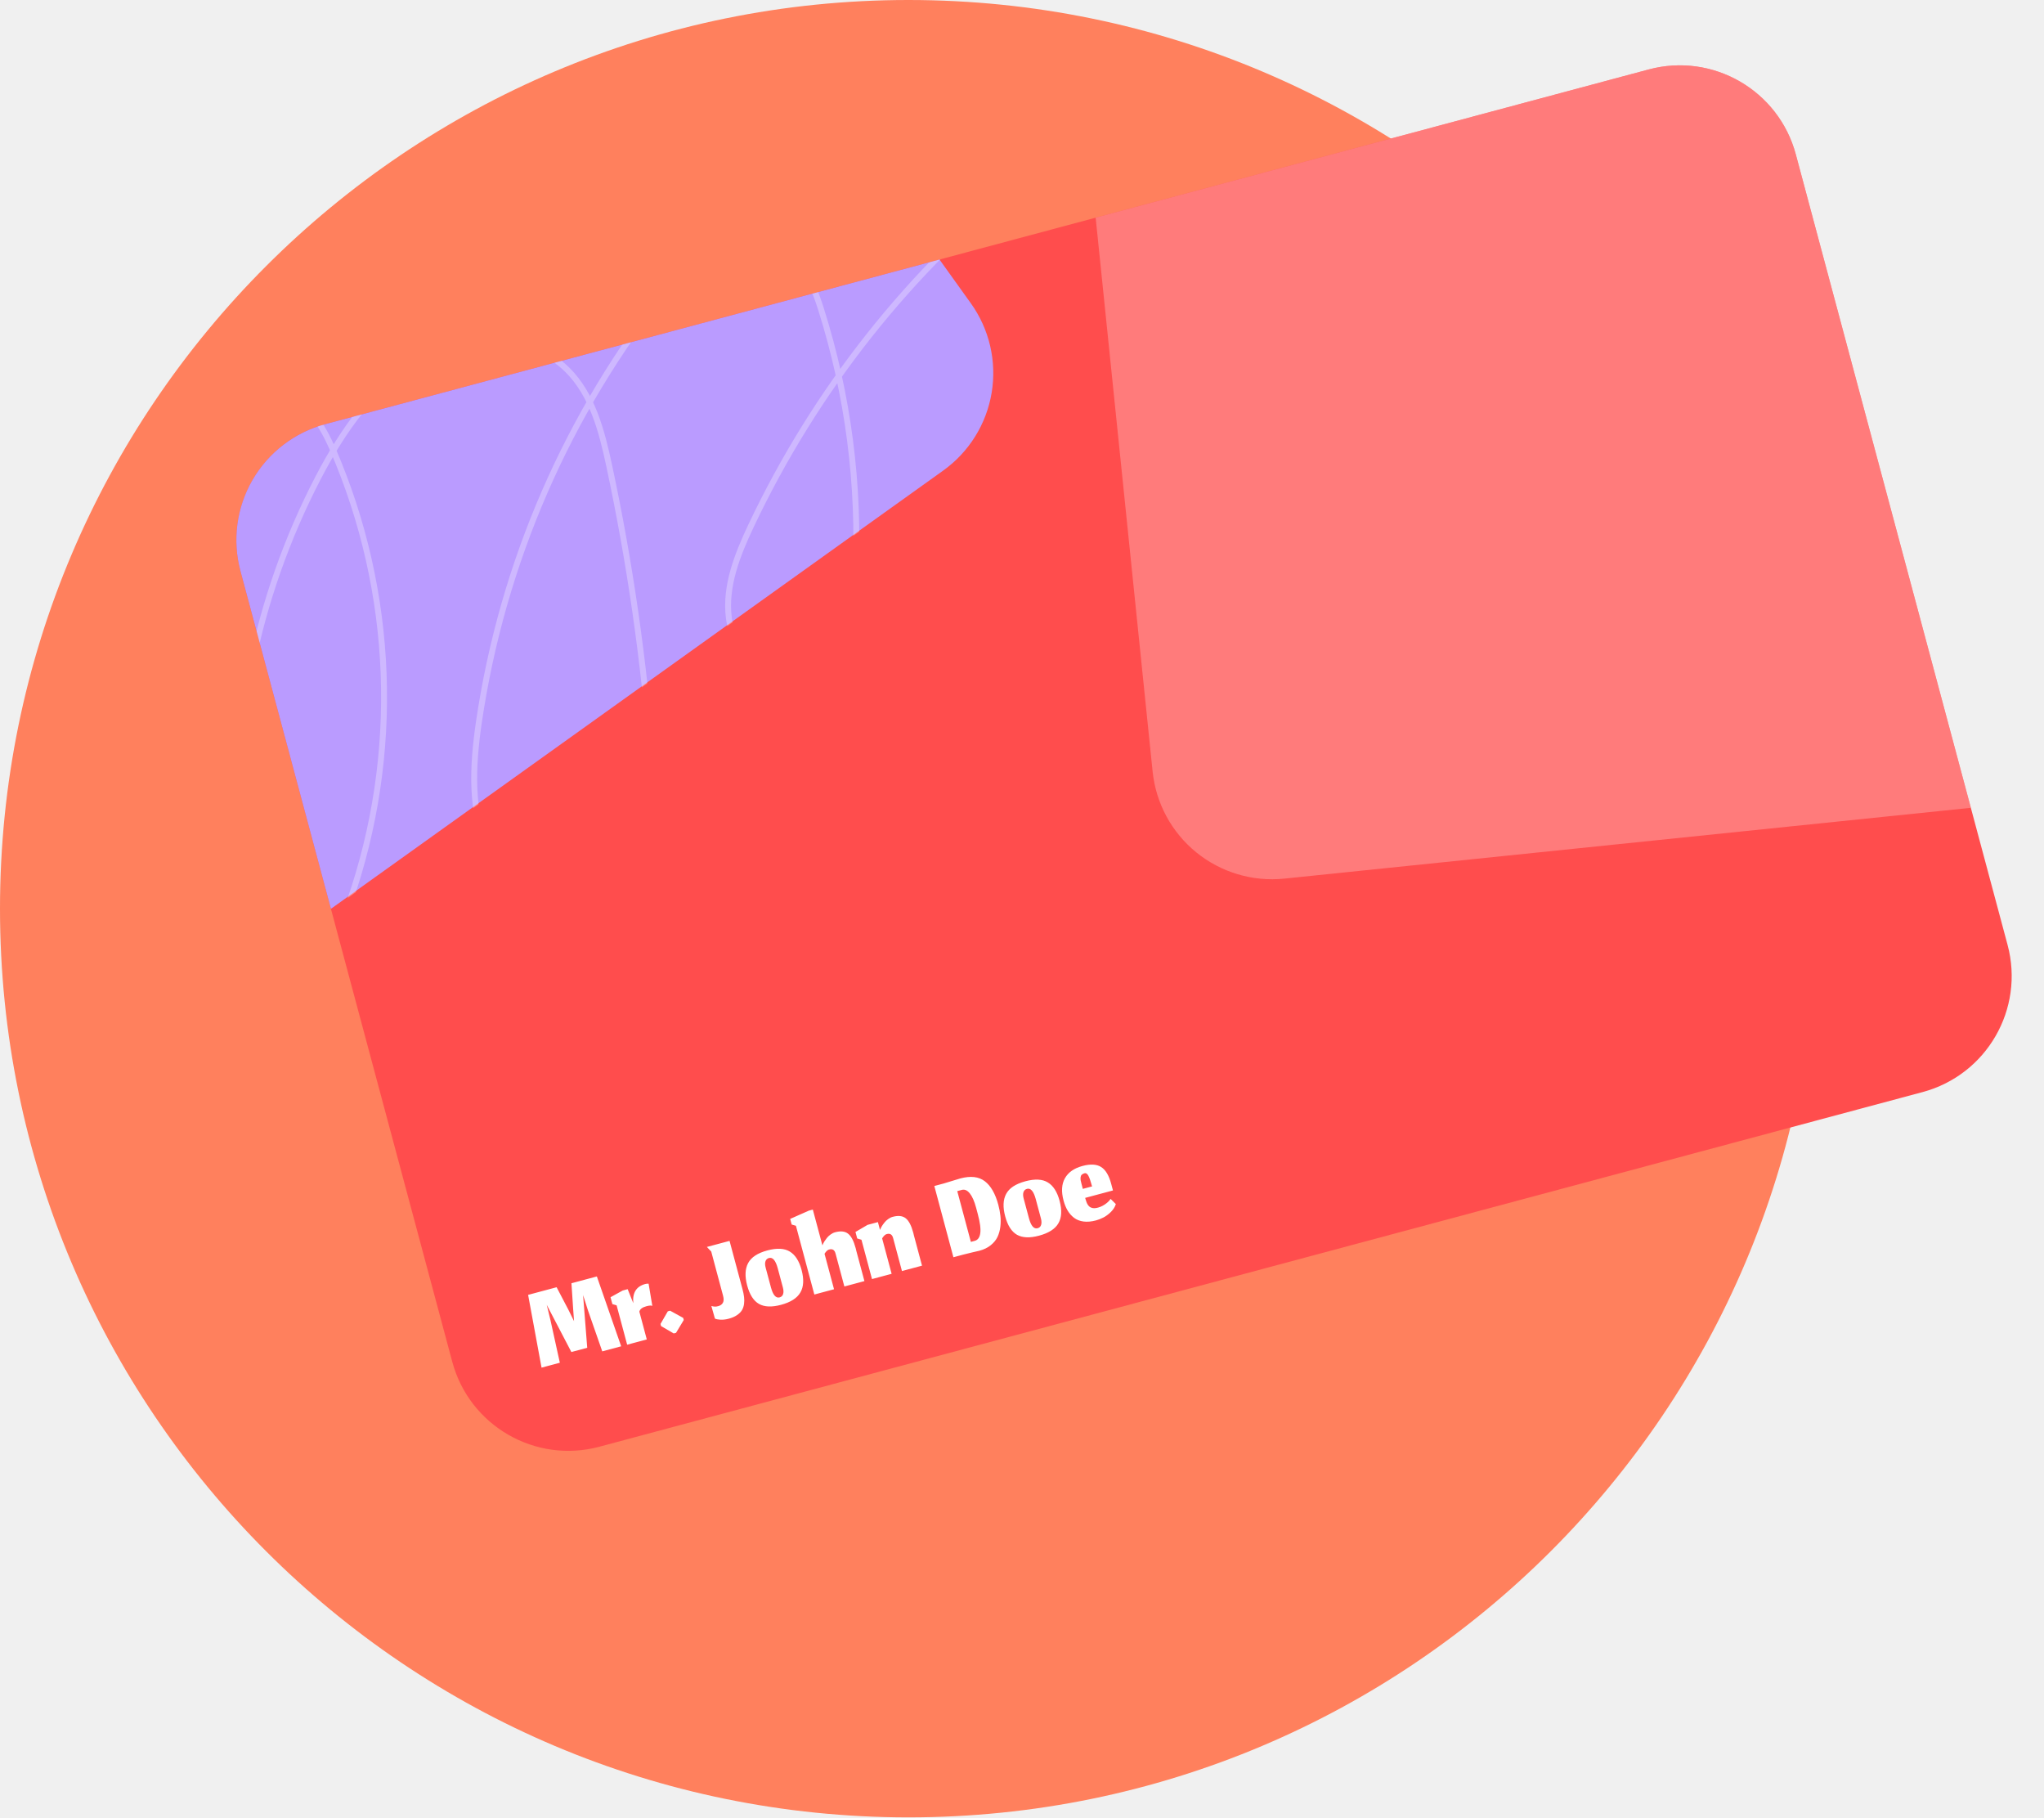
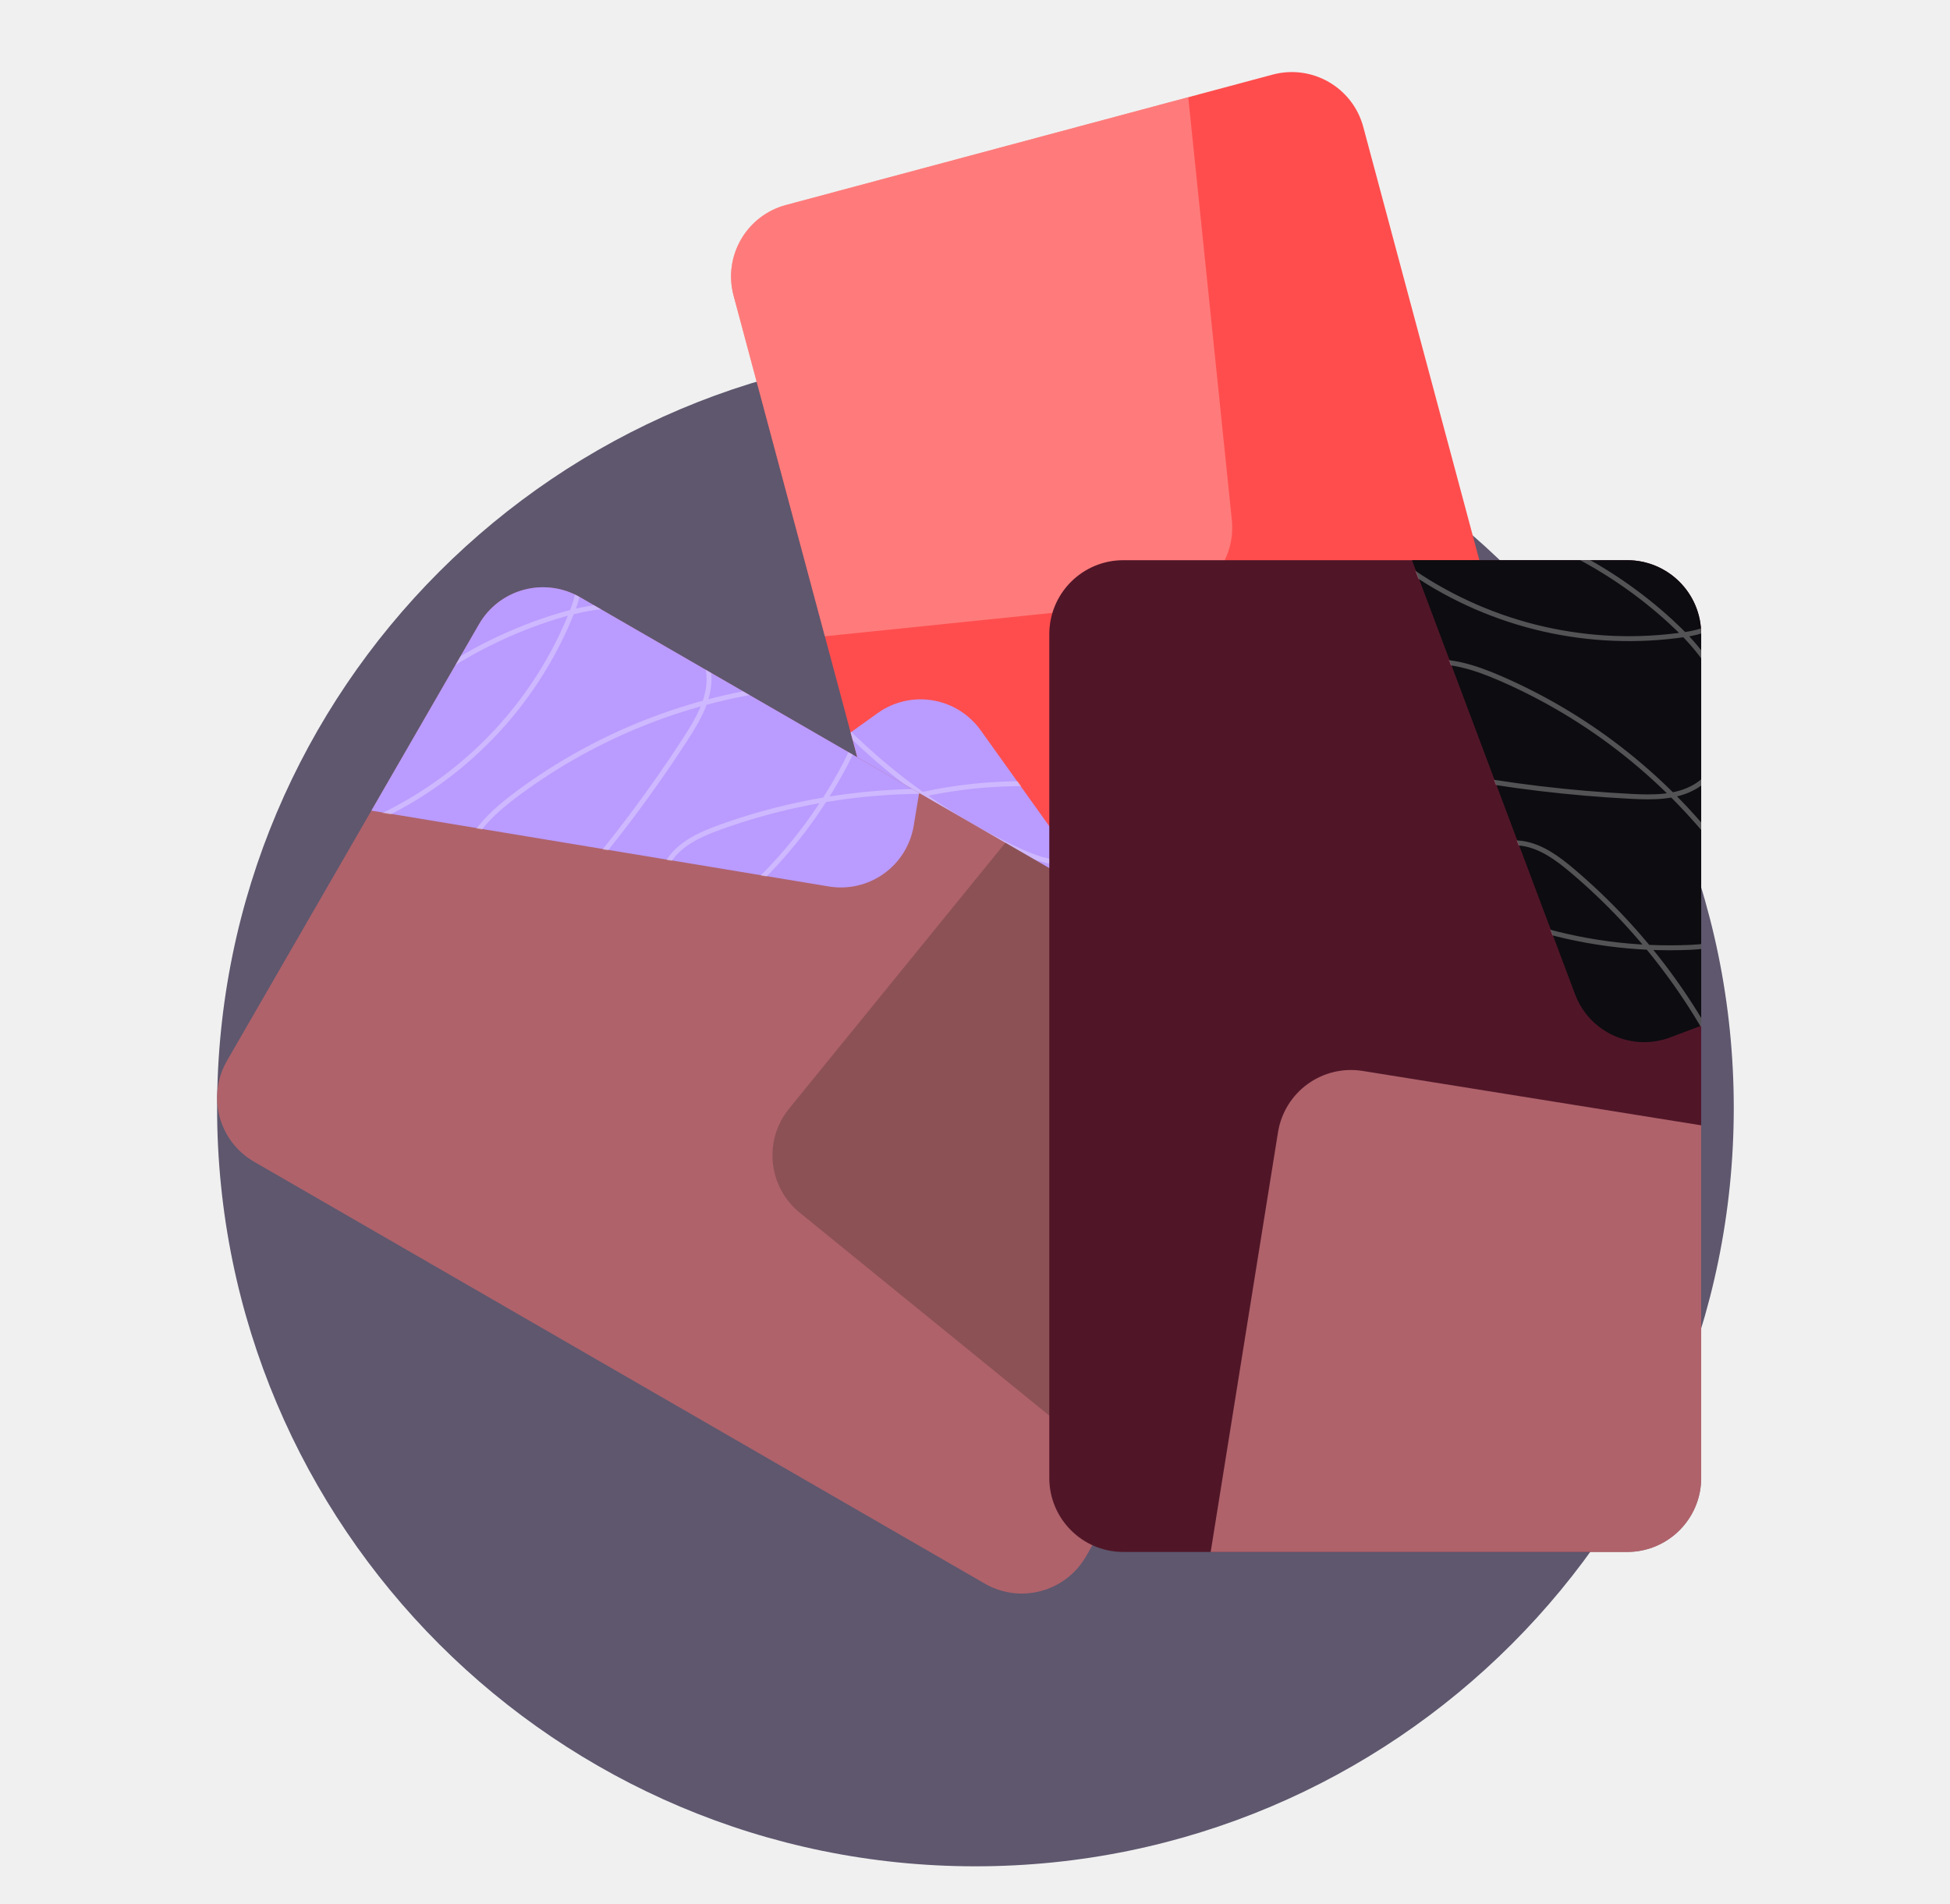
- <svg xmlns="http://www.w3.org/2000/svg" width="693" height="616" viewBox="0 0 693 616" fill="none">
-   <circle cx="308" cy="308" r="308" fill="#FF805D" />
-   <path d="M558.972 23.543L110.344 143.752C88.615 149.575 75.72 171.909 81.542 193.639L153.333 461.566C159.156 483.296 181.491 496.191 203.22 490.369L651.848 370.159C673.577 364.337 686.472 342.002 680.65 320.272L608.859 52.345C603.036 30.615 580.701 17.72 558.972 23.543Z" fill="#FF4D4D" />
-   <path opacity="0.54" d="M559 23.535L371.474 73.782L390.788 261.523C391.334 266.837 392.923 271.99 395.462 276.689C398.002 281.388 401.443 285.541 405.589 288.91C409.735 292.28 414.505 294.8 419.626 296.327C424.748 297.853 430.12 298.357 435.437 297.809L668.201 273.811L608.844 52.286C607.461 47.127 605.075 42.291 601.822 38.054C598.569 33.817 594.513 30.262 589.884 27.592C585.256 24.922 580.146 23.19 574.847 22.493C569.548 21.797 564.163 22.151 559 23.535Z" fill="#FFA2A2" />
-   <path d="M81.519 193.551L112.198 308.048L319.758 159.522C328.532 153.244 334.453 143.741 336.216 133.106C337.98 122.47 335.443 111.573 329.163 102.81L318.528 87.97L110.3 143.764C99.877 146.557 90.989 153.371 85.592 162.708C80.194 172.045 78.729 183.14 81.519 193.551Z" fill="#BA9BFF" />
+ <svg xmlns="http://www.w3.org/2000/svg" width="792" height="773" viewBox="0 0 792 773" fill="none">
+   <circle cx="396.174" cy="450.001" r="308" fill="#5E576E" />
+   <path d="M297.954 120.081L386.649 451.097C390.945 467.129 407.425 476.644 423.457 472.348L621.145 419.378C637.178 415.082 646.693 398.602 642.397 382.569L553.701 51.553C549.405 35.521 532.926 26.006 516.893 30.302L319.205 83.272C303.172 87.569 293.658 104.048 297.954 120.081Z" fill="#FF4D4D" />
+   <path opacity="0.54" d="M297.948 120.06L335.022 258.425L473.545 244.174C477.466 243.771 481.268 242.599 484.735 240.725C488.202 238.851 491.266 236.312 493.752 233.253C496.239 230.194 498.098 226.675 499.225 222.896C500.351 219.117 500.723 215.153 500.318 211.23L482.611 39.488L319.162 83.284C315.355 84.304 311.787 86.064 308.66 88.464C305.534 90.865 302.911 93.858 300.941 97.273C298.971 100.688 297.693 104.458 297.179 108.368C296.666 112.278 296.927 116.251 297.948 120.06Z" fill="#FFA2A2" />
+   <path d="M423.393 472.365L507.873 449.729L398.285 296.582C393.652 290.109 386.641 285.741 378.794 284.439C370.946 283.138 362.906 285.01 356.44 289.643L345.49 297.491L386.658 451.13C388.718 458.82 393.746 465.378 400.636 469.36C407.525 473.343 415.711 474.424 423.393 472.365Z" fill="#BA9BFF" />
  <g opacity="0.29">
-     <mask id="mask0_264_59" style="mask-type:luminance" maskUnits="userSpaceOnUse" x="80" y="87" width="258" height="222">
-       <path d="M81.542 193.639L112.29 308.389L320.059 159.602C328.842 153.312 334.766 143.791 336.529 133.133C338.292 122.475 335.749 111.553 329.46 102.77L318.807 87.895L110.344 143.752C99.909 146.548 91.013 153.375 85.611 162.73C80.21 172.086 78.746 183.204 81.542 193.639Z" fill="white" />
+     <mask id="mask0_266_26" style="mask-type:luminance" maskUnits="userSpaceOnUse" x="345" y="283" width="164" height="191">
+       <path d="M423.457 472.348L508.125 449.661L398.343 296.361C393.703 289.88 386.678 285.509 378.814 284.208C370.95 282.907 362.891 284.784 356.411 289.425L345.435 297.284L386.649 451.097C388.712 458.796 393.749 465.36 400.652 469.346C407.555 473.331 415.758 474.411 423.457 472.348Z" fill="white" />
    </mask>
-     <g mask="url(#mask0_264_59)">
-       <path d="M30.738 230.414C34.753 197.451 50.093 166.906 74.136 144C80.258 138.207 88.196 132.622 96.425 134.441C104.597 136.248 109.428 144.537 112.788 152.203C133.857 200.838 135.898 255.61 118.505 305.677C115.702 313.634 111.145 322.503 102.84 323.978C96.268 325.146 89.671 320.838 86.217 315.127C82.763 309.416 81.825 302.567 81.236 295.918C77.222 249.586 86.481 203.07 107.93 161.806C116.218 145.936 126.847 130.429 142.46 121.667C158.073 112.905 179.647 112.744 192.355 125.356C200.888 133.825 204.044 146.178 206.559 157.934C213.595 190.835 218.387 224.176 220.902 257.727C222.284 276.177 220.318 299.205 203.296 306.458C189.387 312.384 172.675 302.738 165.976 289.183C159.278 275.628 160.195 259.641 162.378 244.68C170.332 190.716 192.488 139.836 226.577 97.253C234.824 86.983 246.83 76.265 259.469 79.974C269.843 83.019 275.065 94.39 278.332 104.696C287.563 133.867 291.526 164.448 290.034 195.008C289.288 210.16 283.212 229.241 268.062 230.03C257.279 230.592 248.442 220.085 247.106 209.37C245.77 198.655 249.986 188.082 254.59 178.315C276.382 132.2 308.45 91.691 348.332 59.897" stroke="white" stroke-width="2" stroke-miterlimit="10" />
+     <g mask="url(#mask0_266_26)">
+       <path d="M450.592 509.834C426.27 506.871 403.732 495.552 386.832 477.813C382.558 473.296 378.436 467.439 379.779 461.367C381.112 455.337 387.228 451.773 392.884 449.293C428.769 433.748 469.182 432.243 506.124 445.076C511.994 447.144 518.538 450.506 519.627 456.634C520.488 461.483 517.31 466.35 513.096 468.899C508.882 471.448 503.829 472.14 498.923 472.574C464.738 475.536 430.416 468.704 399.97 452.878C388.26 446.763 376.818 438.921 370.353 427.401C363.889 415.88 363.77 399.963 373.075 390.586C379.324 384.29 388.438 381.962 397.113 380.106C421.389 374.914 445.989 371.378 470.744 369.523C484.357 368.504 501.349 369.954 506.7 382.513C511.073 392.776 503.955 405.107 493.953 410.049C483.952 414.992 472.157 414.315 461.117 412.705C421.3 406.836 383.759 390.488 352.34 365.336C344.762 359.251 336.854 350.392 339.591 341.067C341.837 333.412 350.227 329.559 357.832 327.149C379.355 320.338 401.919 317.414 424.467 318.514C435.647 319.065 449.726 323.548 450.308 334.726C450.723 342.683 442.97 349.203 435.064 350.189C427.158 351.174 419.357 348.063 412.151 344.667C378.125 328.588 348.236 304.927 324.777 275.5" stroke="white" stroke-width="2" stroke-miterlimit="10" />
    </g>
  </g>
-   <path d="M189.809 461.902L183.607 463.564L179.052 438.9L188.716 436.31L192.7 443.923L194.623 447.803L194.312 443.513L193.744 434.963L202.358 432.655L210.601 456.331L204.192 458.048L199.337 444.132L197.688 438.964L199.095 456.83L193.717 458.271L185.365 442.266L186.644 447.533L189.809 461.902ZM219.288 454.003L212.633 455.787L209.06 442.454L207.619 442.023L206.996 439.695L211.133 437.415L212.802 436.968L214.714 441.712C214.376 438.196 215.731 436.029 218.781 435.212C219.124 435.12 219.498 435.086 219.902 435.11L221.167 442.634C220.809 442.45 220.142 442.489 219.166 442.75C217.765 443.125 216.965 443.737 216.765 444.586L219.288 454.003ZM228.423 451.975L224.132 449.481L223.939 448.76L226.413 444.475L227.196 444.265L231.625 446.7L231.818 447.421L229.206 451.765L228.423 451.975ZM247.082 446.975C246.079 447.244 245.138 447.357 244.257 447.313C243.373 447.255 242.75 447.128 242.388 446.93L241.183 442.681C241.703 442.807 242.111 442.874 242.408 442.883C242.705 442.892 243.073 442.838 243.512 442.72C244.254 442.521 244.779 442.145 245.087 441.591C245.409 441.034 245.43 440.233 245.15 439.189L241.136 424.208L239.661 422.66L247.348 420.6L251.743 437.003C252 437.964 252.175 438.838 252.268 439.623C252.371 440.39 252.368 441.179 252.261 441.988C252.15 442.783 251.912 443.487 251.546 444.101C251.177 444.7 250.619 445.255 249.872 445.764C249.125 446.274 248.195 446.677 247.082 446.975ZM264.319 439.751C264.924 439.589 265.318 439.218 265.501 438.639C265.695 438.042 265.674 437.304 265.438 436.425L263.693 429.914C262.976 427.235 261.985 426.065 260.721 426.403C260.13 426.562 259.734 426.925 259.533 427.494C259.333 428.064 259.35 428.788 259.586 429.667L261.38 436.364C262.076 438.96 263.055 440.089 264.319 439.751ZM264.817 442.268C261.671 443.111 259.179 443.013 257.34 441.974C255.501 440.936 254.162 438.85 253.322 435.718C252.49 432.614 252.6 430.081 253.65 428.121C254.696 426.148 256.875 424.717 260.186 423.83C263.414 422.965 265.945 423.097 267.779 424.225C269.623 425.336 270.953 427.416 271.77 430.466C272.617 433.626 272.48 436.165 271.36 438.085C270.254 440.001 268.073 441.395 264.817 442.268ZM282.772 436.993L276.095 438.782L269.85 415.476L268.415 415.065L267.902 413.149L274.24 410.346L275.58 409.987L278.832 422.125L278.996 421.749C279.102 421.485 279.273 421.16 279.508 420.773C279.756 420.382 280.041 419.99 280.362 419.594C280.68 419.185 281.086 418.804 281.58 418.451C282.084 418.08 282.604 417.823 283.14 417.679C285.022 417.175 286.486 417.335 287.531 418.159C288.59 418.98 289.444 420.599 290.092 423.017C290.114 423.099 290.147 423.223 290.191 423.388C290.222 423.556 290.25 423.689 290.275 423.785L293.075 434.232L286.275 436.054L283.315 425.009C283.01 423.707 282.288 423.208 281.148 423.514C281.038 423.543 280.93 423.58 280.824 423.623C280.731 423.662 280.637 423.724 280.542 423.809C280.447 423.893 280.369 423.958 280.307 424.004C280.26 424.046 280.185 424.125 280.084 424.241C279.996 424.353 279.935 424.428 279.901 424.466C279.881 424.501 279.817 424.592 279.709 424.739C279.615 424.882 279.563 424.962 279.553 424.979L282.772 436.993ZM302.298 431.761L295.642 433.544L292.069 420.212L290.629 419.781L290.038 417.576L294.143 415.173L297.646 414.234L298.358 416.893L298.522 416.517C298.628 416.253 298.799 415.928 299.034 415.541C299.283 415.15 299.567 414.758 299.888 414.362C300.206 413.953 300.612 413.572 301.106 413.219C301.61 412.848 302.13 412.591 302.666 412.447C304.548 411.943 306.012 412.103 307.057 412.927C308.116 413.748 308.97 415.367 309.618 417.785C309.64 417.867 309.673 417.991 309.717 418.156C309.748 418.324 309.776 418.457 309.802 418.553L312.601 429L305.801 430.822L302.841 419.777C302.536 418.475 301.814 417.976 300.674 418.282C300.591 418.304 300.511 418.333 300.432 418.369C300.367 418.401 300.302 418.433 300.237 418.465C300.186 418.494 300.124 418.54 300.053 418.603C299.992 418.649 299.937 418.693 299.89 418.735C299.838 418.763 299.786 418.814 299.732 418.888C299.674 418.947 299.628 418.996 299.595 419.035C299.561 419.073 299.512 419.138 299.448 419.229C299.394 419.302 299.35 419.358 299.316 419.397C299.296 419.432 299.254 419.494 299.19 419.585C299.136 419.658 299.099 419.713 299.079 419.747L302.298 431.761ZM330.48 420.587C331.524 420.308 332.148 419.449 332.351 418.01C332.568 416.568 332.28 414.363 331.484 411.396L330.927 409.314C330.345 407.144 329.635 405.538 328.796 404.496C327.958 403.455 327.058 403.063 326.096 403.32L324.551 403.734L329.161 420.941L330.48 420.587ZM332.063 423.94C331.568 424.072 330.792 424.251 329.733 424.476C328.691 424.711 327.621 424.975 326.522 425.27L323.246 426.148L316.775 401.997L320.051 401.119C320.968 400.859 321.962 400.556 323.032 400.21C324.103 399.864 324.947 399.609 325.565 399.443C329.068 398.504 331.839 398.815 333.876 400.374C335.927 401.93 337.457 404.59 338.466 408.354C338.808 409.632 339.045 410.872 339.175 412.073C339.32 413.272 339.315 414.517 339.161 415.81C339.003 417.089 338.679 418.243 338.189 419.273C337.699 420.302 336.933 421.236 335.892 422.075C334.85 422.913 333.574 423.535 332.063 423.94ZM351.796 416.311C352.4 416.149 352.794 415.779 352.978 415.2C353.171 414.603 353.15 413.865 352.915 412.986L351.17 406.474C350.452 403.795 349.461 402.625 348.197 402.964C347.607 403.122 347.211 403.486 347.01 404.055C346.809 404.624 346.827 405.348 347.062 406.228L348.857 412.925C349.552 415.521 350.532 416.65 351.796 416.311ZM352.294 418.828C349.148 419.671 346.655 419.573 344.816 418.535C342.977 417.496 341.638 415.411 340.799 412.279C339.967 409.174 340.076 406.642 341.127 404.682C342.173 402.708 344.352 401.278 347.663 400.391C350.891 399.526 353.422 399.657 355.256 400.786C357.099 401.897 358.43 403.977 359.247 407.027C360.093 410.186 359.957 412.726 358.837 414.646C357.731 416.562 355.55 417.956 352.294 418.828ZM370.258 402.133C369.791 400.388 369.37 399.175 368.996 398.495C368.623 397.815 368.195 397.539 367.715 397.668C367.302 397.779 366.986 397.944 366.766 398.165C366.541 398.373 366.41 398.651 366.371 399C366.328 399.335 366.33 399.673 366.377 400.014C366.435 400.337 366.53 400.746 366.662 401.241L367.126 402.972L370.258 402.133ZM371.58 413.661C370.041 414.073 368.639 414.198 367.374 414.037C366.122 413.871 365.055 413.458 364.171 412.797C363.3 412.132 362.574 411.318 361.992 410.355C361.407 409.378 360.941 408.244 360.595 406.953C359.77 403.875 359.929 401.337 361.072 399.337C362.215 397.338 364.195 395.961 367.011 395.206C369.717 394.481 371.825 394.601 373.335 395.566C374.842 396.517 375.972 398.4 376.727 401.217L377.34 403.504L367.922 406.027L368.027 406.419C368.244 407.229 368.505 407.873 368.81 408.351C369.129 408.825 369.486 409.142 369.882 409.301C370.278 409.46 370.659 409.534 371.024 409.525C371.39 409.515 371.82 409.444 372.314 409.312C372.795 409.183 373.294 408.983 373.81 408.712C374.34 408.438 374.852 408.094 375.345 407.682C375.852 407.267 376.25 406.829 376.539 406.369L378.313 408.124C378.025 409.085 377.462 409.979 376.624 410.807C375.796 411.618 374.954 412.241 374.099 412.676C373.244 413.112 372.404 413.44 371.58 413.661Z" fill="white" />
+   <path d="M532.367 413.898L235.586 242.551C221.212 234.252 202.831 239.177 194.532 253.552L92.201 430.794C83.902 445.169 88.827 463.549 103.202 471.848L399.983 643.195C414.357 651.494 432.738 646.569 441.037 632.194L543.368 454.952C551.667 440.578 546.742 422.197 532.367 413.898Z" fill="#AF626A" />
+   <path opacity="0.54" d="M532.386 413.908L408.332 342.285L320.458 450.312C317.971 453.369 316.111 456.887 314.984 460.663C313.858 464.44 313.486 468.402 313.892 472.323C314.297 476.244 315.471 480.048 317.346 483.516C319.221 486.985 321.762 490.051 324.822 492.539L458.782 601.458L543.39 454.913C545.361 451.5 546.639 447.732 547.153 443.824C547.666 439.917 547.404 435.945 546.382 432.138C545.361 428.33 543.599 424.76 541.197 421.632C538.796 418.504 535.802 415.879 532.386 413.908Z" fill="#6E4343" />
+   <path d="M194.566 253.493L150.835 329.236L336.617 360.037C344.47 361.339 352.517 359.47 358.986 354.841C365.455 350.212 369.817 343.203 371.112 335.355L373.306 322.063L235.557 242.534C228.662 238.553 220.47 237.471 212.782 239.527C205.095 241.582 198.542 246.606 194.566 253.493Z" fill="#BA9BFF" />
+   <g opacity="0.29">
+     <mask id="mask1_266_26" style="mask-type:luminance" maskUnits="userSpaceOnUse" x="150" y="238" width="224" height="123">
+       <path d="M194.532 253.552L150.705 329.463L336.732 360.235C344.596 361.536 352.655 359.66 359.135 355.019C365.615 350.378 369.987 343.353 371.288 335.489L373.491 322.17L235.586 242.551C228.683 238.566 220.48 237.486 212.781 239.549C205.082 241.612 198.518 246.649 194.532 253.552Z" fill="white" />
+     </mask>
+     <g mask="url(#mask1_266_26)">
+       <path d="M148.839 246.232C168.132 231.129 192.072 223.196 216.566 223.789C222.782 223.961 229.838 225.188 233.182 230.431C236.504 235.637 234.699 242.483 232.453 248.235C218.071 284.602 190.559 314.243 155.363 331.29C149.749 333.979 142.745 336.229 137.641 332.665C133.604 329.845 132.409 324.157 133.587 319.375C134.765 314.593 137.848 310.53 141.01 306.754C163.089 280.487 192.189 261.049 224.908 250.71C237.512 246.754 251.148 244.21 263.865 247.784C276.582 251.359 287.922 262.53 287.972 275.74C288.006 284.611 283.207 292.702 278.385 300.148C264.891 320.985 249.996 340.88 233.803 359.697C224.899 370.044 211.858 381.033 199.194 375.936C188.845 371.771 185.159 358.019 188.736 347.452C192.313 336.885 201.132 329.023 210.077 322.356C242.382 298.351 280.487 283.365 320.489 278.933C330.15 277.877 342.006 278.55 346.665 287.079C350.489 294.08 347.281 302.737 343.608 309.819C333.205 329.854 319.317 347.877 302.595 363.043C294.3 370.558 281.175 377.344 272.859 369.851C266.94 364.518 267.811 354.426 272.705 348.139C277.598 341.851 285.314 338.535 292.812 335.841C328.241 323.151 366.107 318.747 403.503 322.967" stroke="white" stroke-width="2" stroke-miterlimit="10" />
+     </g>
+   </g>
+   <path d="M690.944 600.271L690.944 257.578C690.944 240.979 677.489 227.524 660.89 227.524L456.229 227.524C439.63 227.524 426.175 240.979 426.175 257.578L426.175 600.271C426.175 616.869 439.63 630.324 456.229 630.324L660.89 630.324C677.489 630.324 690.944 616.869 690.944 600.271Z" fill="#501628" />
+   <path opacity="0.54" d="M690.945 600.292L690.945 457.047L553.454 434.959C549.562 434.334 545.586 434.482 541.752 435.394C537.918 436.307 534.302 437.966 531.108 440.278C527.915 442.589 525.208 445.508 523.142 448.866C521.076 452.224 519.691 455.957 519.066 459.851L491.72 630.324L660.935 630.325C664.876 630.324 668.778 629.548 672.419 628.038C676.06 626.529 679.369 624.317 682.155 621.528C684.942 618.739 687.153 615.428 688.661 611.785C690.169 608.141 690.945 604.236 690.945 600.292Z" fill="#FFA2A2" />
+   <path d="M660.957 227.524L573.497 227.524L639.714 403.815C642.513 411.268 648.155 417.302 655.398 420.59C662.641 423.878 670.892 424.151 678.337 421.348L690.944 416.602L690.944 257.544C690.944 249.582 687.785 241.946 682.161 236.317C676.538 230.687 668.91 227.524 660.957 227.524Z" fill="#0D0C10" />
+   <g opacity="0.29">
+     <mask id="mask2_266_26" style="mask-type:luminance" maskUnits="userSpaceOnUse" x="573" y="227" width="118" height="197">
+       <path d="M660.891 227.524L573.236 227.524L639.6 404.015C642.405 411.475 648.059 417.516 655.319 420.808C662.578 424.099 670.848 424.373 678.308 421.567L690.944 416.816L690.944 257.578C690.944 249.607 687.778 241.963 682.142 236.326C676.505 230.69 668.861 227.524 660.891 227.524Z" fill="white" />
+     </mask>
+     <g mask="url(#mask2_266_26)">
+       <path d="M644.383 184.293C667.109 193.45 685.949 210.216 697.682 231.725C700.642 237.194 703.107 243.918 700.239 249.436C697.391 254.915 690.56 256.775 684.455 257.706C645.769 263.434 606.344 254.429 573.982 232.472C568.847 228.955 563.396 224.014 563.93 217.812C564.354 212.905 568.683 209.027 573.413 207.655C578.144 206.284 583.204 206.924 588.055 207.774C621.842 213.761 653.226 229.243 678.539 252.41C688.267 261.347 697.289 271.884 700.552 284.685C703.815 297.485 699.81 312.891 688.394 319.54C680.729 324.004 671.322 323.894 662.463 323.442C637.671 322.174 612.994 319.222 588.602 314.607C575.189 312.068 559.152 306.27 557.234 292.754C555.666 281.708 565.733 271.64 576.672 269.455C587.612 267.269 598.83 270.976 609.077 275.388C646.018 291.362 678.049 316.87 701.888 349.297C707.632 357.135 712.978 367.739 707.921 376.038C703.77 382.851 694.669 384.401 686.699 384.761C664.147 385.769 641.595 382.754 620.1 375.855C609.443 372.429 597.004 364.455 599.335 353.507C600.994 345.715 610.17 341.423 618.062 342.517C625.953 343.611 632.684 348.635 638.766 353.781C667.47 378.119 690.217 408.71 705.26 443.205" stroke="white" stroke-width="2" stroke-miterlimit="10" />
+     </g>
+   </g>
</svg>
